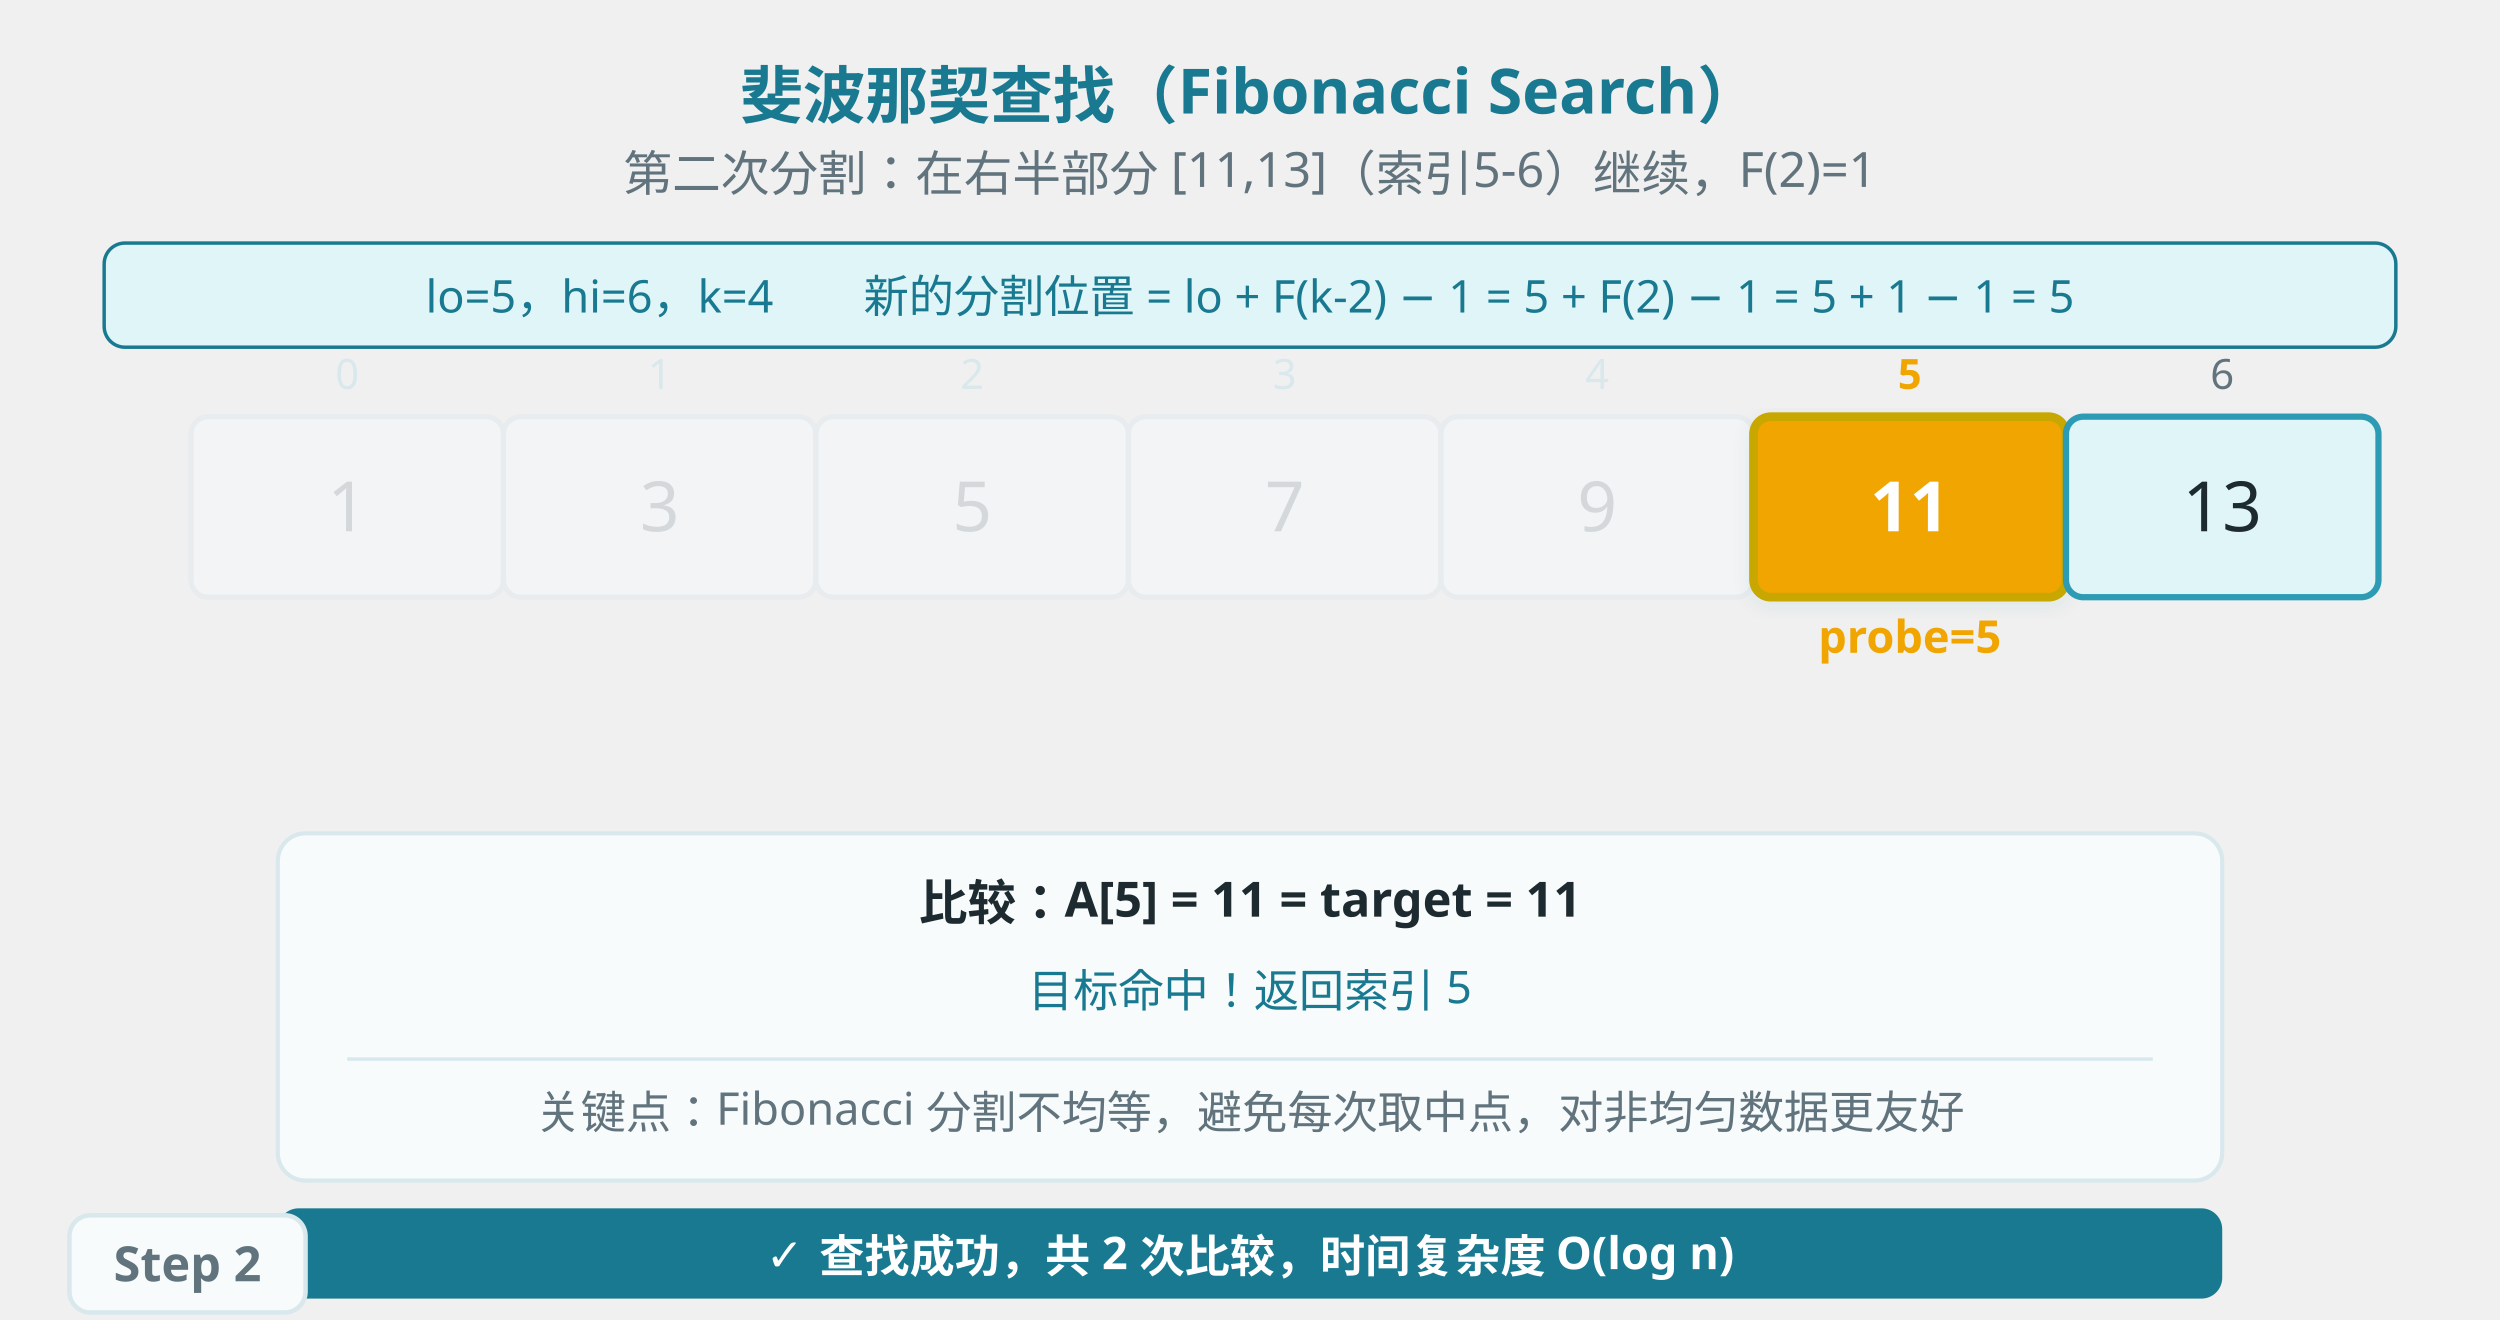
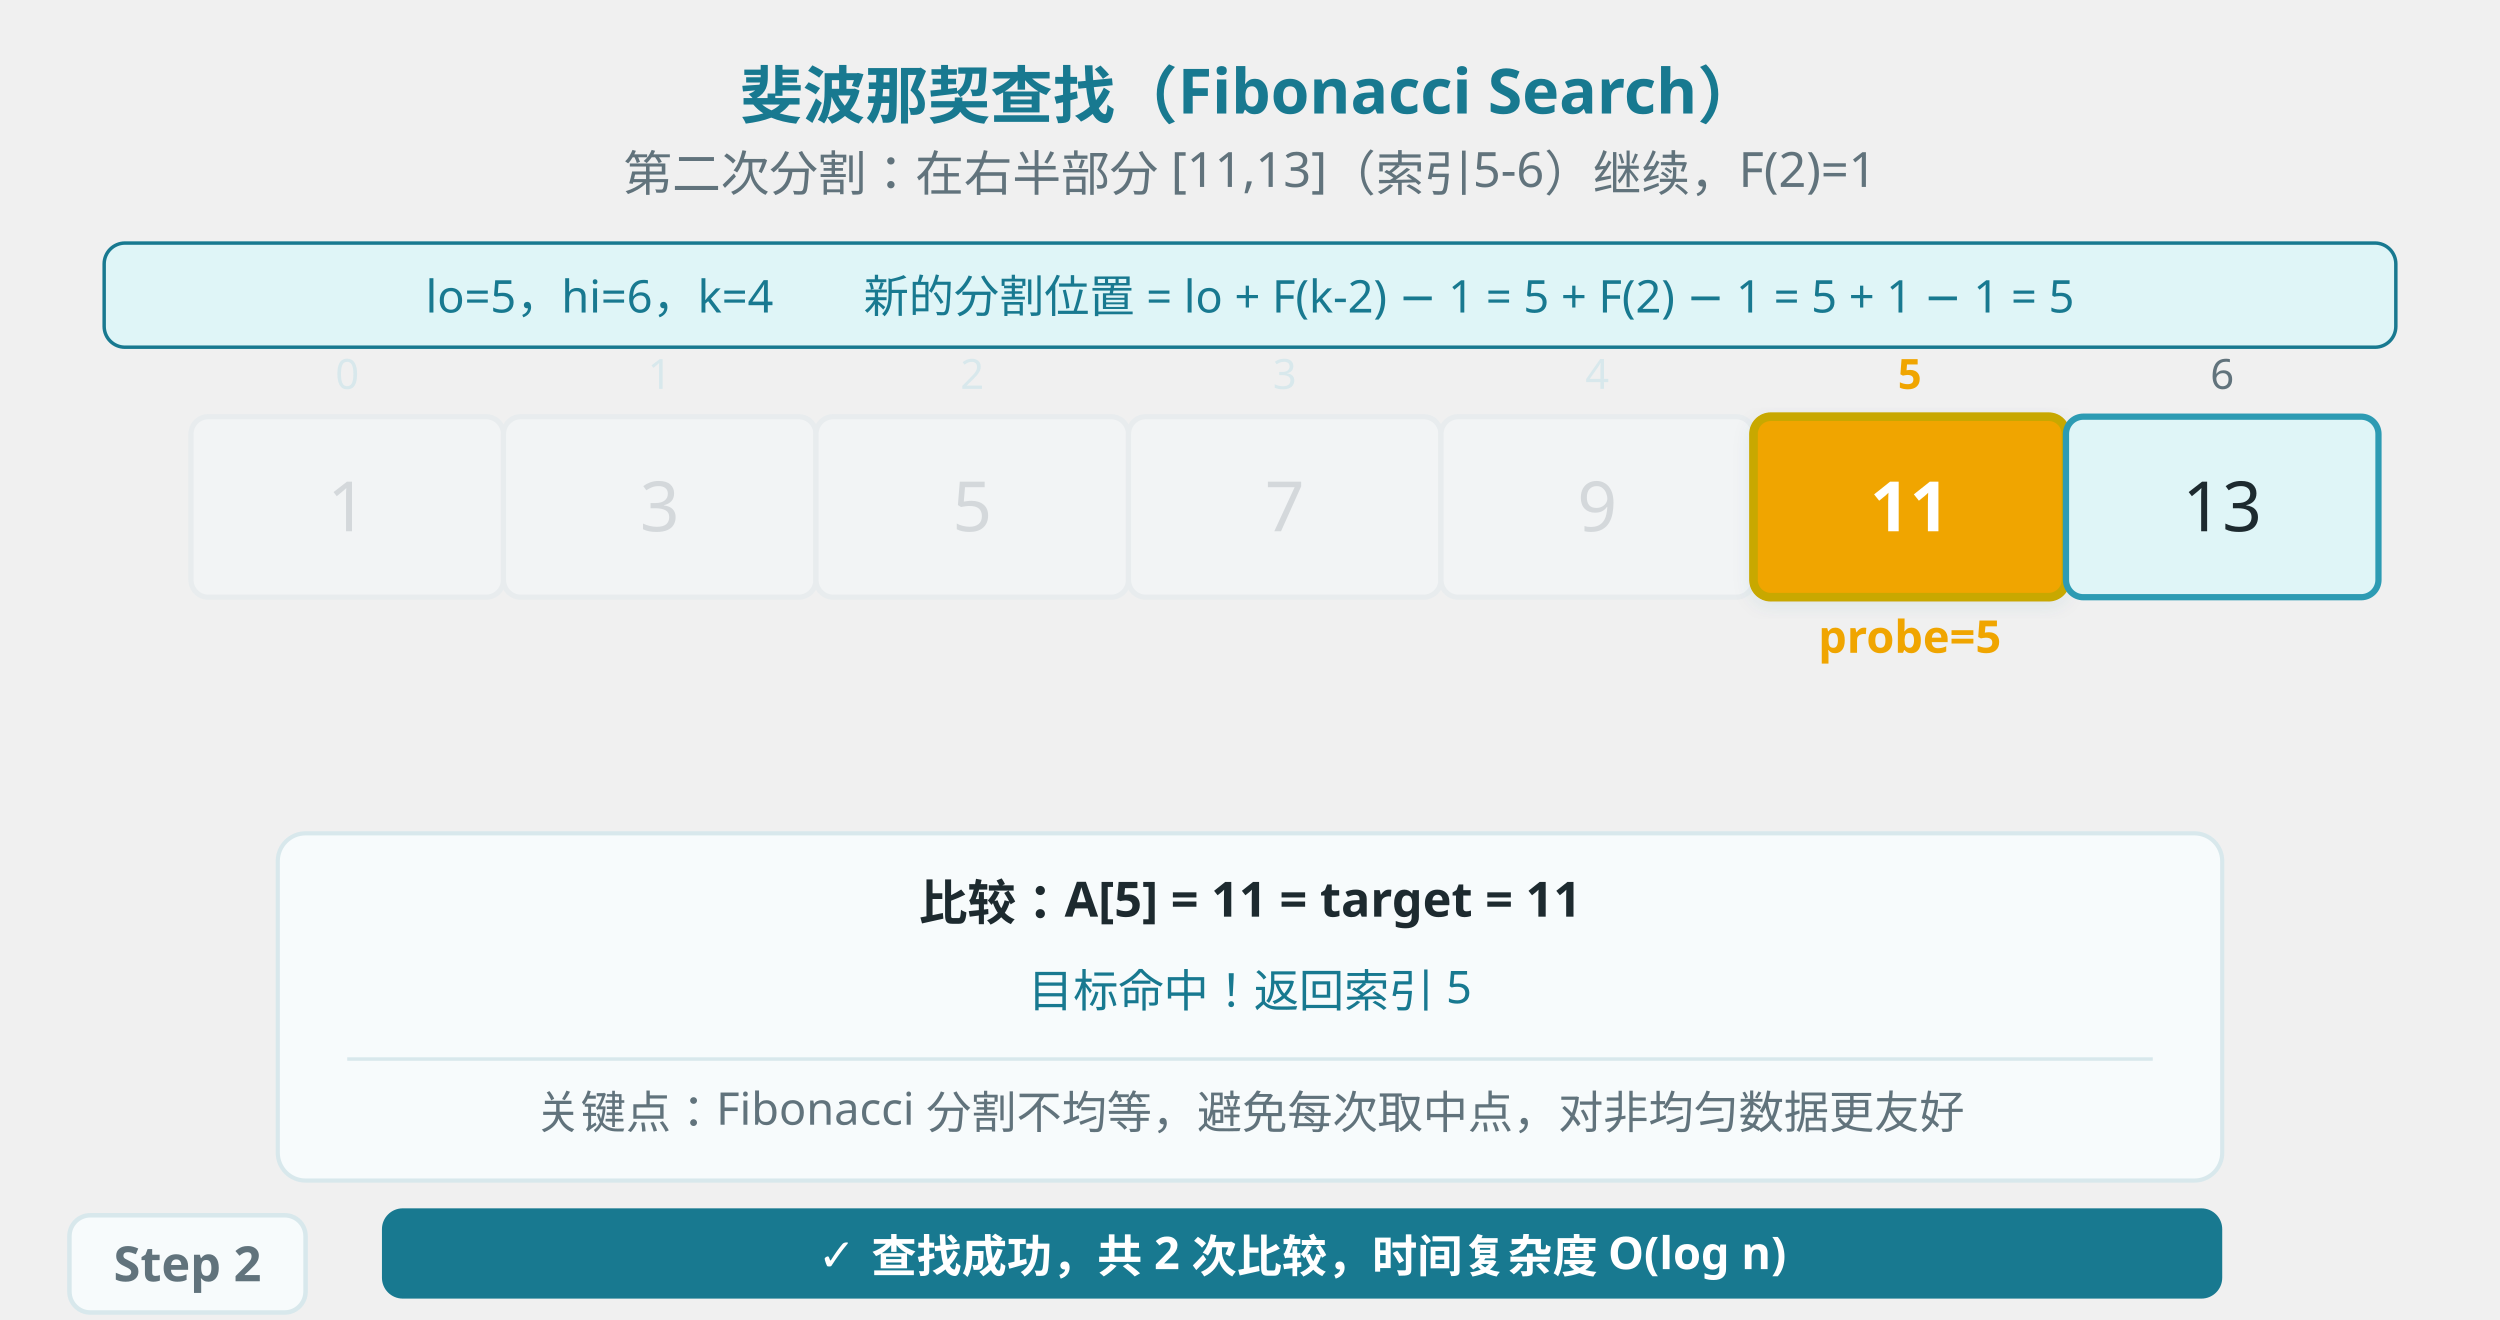
<svg xmlns="http://www.w3.org/2000/svg" viewBox="0 0 720 380" role="img" aria-label="斐波那契查找步骤2 - 缩小范围再分割">
  <defs>
    <filter id="sh" x="-8%" y="-8%" width="116%" height="120%">
      <feDropShadow dx="0" dy="1.5" stdDeviation="2.5" flood-color="#187990" flood-opacity=".08" />
    </filter>
  </defs>
  <text x="360" y="34" text-anchor="middle" font-family="'Microsoft YaHei',sans-serif" font-size="18" font-weight="700" fill="#187990">斐波那契查找（Fibonacci Search）</text>
  <text x="360" y="55" text-anchor="middle" font-family="'Microsoft YaHei',sans-serif" font-size="14" fill="#61737c">第二次分割：在右半部分 [11,13]（索引5-6）继续，F(2)=1</text>
  <rect x="30" y="70" width="660" height="30" rx="6" fill="#dff5f7" stroke="#187990" stroke-width="1" />
  <text x="360" y="90" text-anchor="middle" font-family="'Microsoft YaHei',sans-serif" font-size="13" fill="#187990">lo=5，hi=6，k=4　　新的分割位置 = lo + F(k-2) − 1 = 5 + F(2) − 1 = 5 + 1 − 1 = 5</text>
  <g transform="translate(55,120)">
    <text x="45" y="-8" text-anchor="middle" font-family="'Microsoft YaHei',sans-serif" font-size="12" fill="#d8e8ec">0</text>
    <text x="135" y="-8" text-anchor="middle" font-family="'Microsoft YaHei',sans-serif" font-size="12" fill="#d8e8ec">1</text>
    <text x="225" y="-8" text-anchor="middle" font-family="'Microsoft YaHei',sans-serif" font-size="12" fill="#d8e8ec">2</text>
    <text x="315" y="-8" text-anchor="middle" font-family="'Microsoft YaHei',sans-serif" font-size="12" fill="#d8e8ec">3</text>
    <text x="405" y="-8" text-anchor="middle" font-family="'Microsoft YaHei',sans-serif" font-size="12" fill="#d8e8ec">4</text>
    <text x="495" y="-8" text-anchor="middle" font-family="'Microsoft YaHei',sans-serif" font-size="12" fill="#f0a500" font-weight="700">5</text>
    <text x="585" y="-8" text-anchor="middle" font-family="'Microsoft YaHei',sans-serif" font-size="12" fill="#61737c">6</text>
    <rect x="0" y="0" width="90" height="52" rx="5" fill="#f2f4f5" stroke="#e8ecee" stroke-width="1.5" />
    <text x="45" y="33" text-anchor="middle" font-family="'Microsoft YaHei',sans-serif" font-size="20" fill="#d4d8db">1</text>
    <rect x="90" y="0" width="90" height="52" rx="5" fill="#f2f4f5" stroke="#e8ecee" stroke-width="1.5" />
    <text x="135" y="33" text-anchor="middle" font-family="'Microsoft YaHei',sans-serif" font-size="20" fill="#d4d8db">3</text>
    <rect x="180" y="0" width="90" height="52" rx="5" fill="#f2f4f5" stroke="#e8ecee" stroke-width="1.5" />
    <text x="225" y="33" text-anchor="middle" font-family="'Microsoft YaHei',sans-serif" font-size="20" fill="#d4d8db">5</text>
    <rect x="270" y="0" width="90" height="52" rx="5" fill="#f2f4f5" stroke="#e8ecee" stroke-width="1.5" />
    <text x="315" y="33" text-anchor="middle" font-family="'Microsoft YaHei',sans-serif" font-size="20" fill="#d4d8db">7</text>
    <rect x="360" y="0" width="90" height="52" rx="5" fill="#f2f4f5" stroke="#e8ecee" stroke-width="1.5" />
    <text x="405" y="33" text-anchor="middle" font-family="'Microsoft YaHei',sans-serif" font-size="20" fill="#d4d8db">9</text>
    <rect x="450" y="0" width="90" height="52" rx="5" fill="#f0a500" stroke="#c8a800" stroke-width="2.5" filter="url(#sh)" />
    <text x="495" y="33" text-anchor="middle" font-family="'Microsoft YaHei',sans-serif" font-size="20" font-weight="700" fill="#fff">11</text>
    <rect x="540" y="0" width="90" height="52" rx="5" fill="#dff5f7" stroke="#2d9bb3" stroke-width="1.8" />
    <text x="585" y="33" text-anchor="middle" font-family="'Microsoft YaHei',sans-serif" font-size="20" fill="#1d2a2f">13</text>
    <text x="495" y="68" text-anchor="middle" font-family="'Microsoft YaHei',sans-serif" font-size="13" font-weight="700" fill="#f0a500">probe=5</text>
  </g>
  <rect x="80" y="240" width="560" height="100" rx="8" fill="#f7fbfc" stroke="#d8e8ec" stroke-width="1.2" />
  <text x="360" y="265" text-anchor="middle" font-family="'Microsoft YaHei',sans-serif" font-size="14" font-weight="700" fill="#1d2a2f">比较：A[5] = 11 = target = 11</text>
  <text x="360" y="290" text-anchor="middle" font-family="'Microsoft YaHei',sans-serif" font-size="13" fill="#187990">目标命中！返回索引 5</text>
  <line x1="100" y1="305" x2="620" y2="305" stroke="#d8e8ec" stroke-width="1" />
  <text x="360" y="325" text-anchor="middle" font-family="'Microsoft YaHei',sans-serif" font-size="13" fill="#61737c">关键点：Fibonacci 分割不均等，避免每次取中点，对非均匀数据更友好</text>
-   <rect x="80" y="348" width="560" height="26" rx="6" fill="#187990" />
-   <text x="360" y="366" text-anchor="middle" font-family="'Microsoft YaHei',sans-serif" font-size="13" font-weight="700" fill="#fff">✓ 查找成功，共 2 次比较，时间复杂度 O(log n)</text>
+   <rect x="110" y="348" width="530" height="26" rx="6" fill="#187990" />
+   <text x="375" y="366" text-anchor="middle" font-family="'Microsoft YaHei',sans-serif" font-size="13" font-weight="700" fill="#fff">✓ 查找成功，共 2 次比较，时间复杂度 O(log n)</text>
  <rect x="20" y="350" width="68" height="28" rx="6" fill="#f7fbfc" stroke="#d8e8ec" stroke-width="1.3" />
  <text x="54" y="369" text-anchor="middle" font-family="'Microsoft YaHei',sans-serif" font-size="14" font-weight="700" fill="#61737c">Step 2</text>
</svg>
